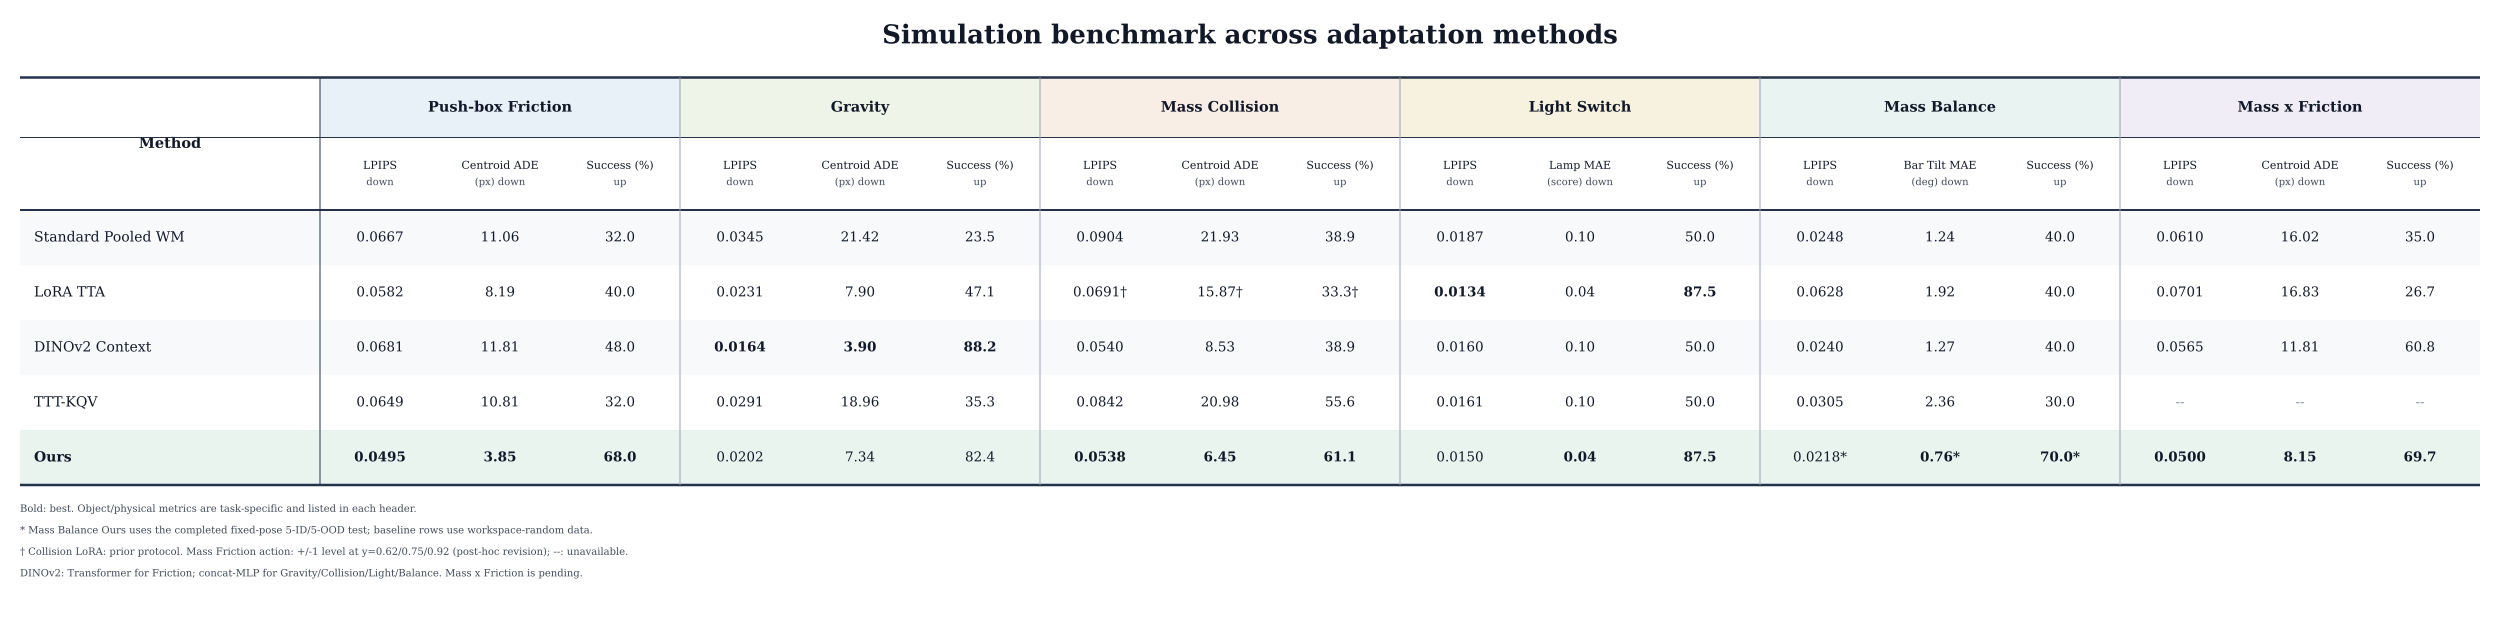
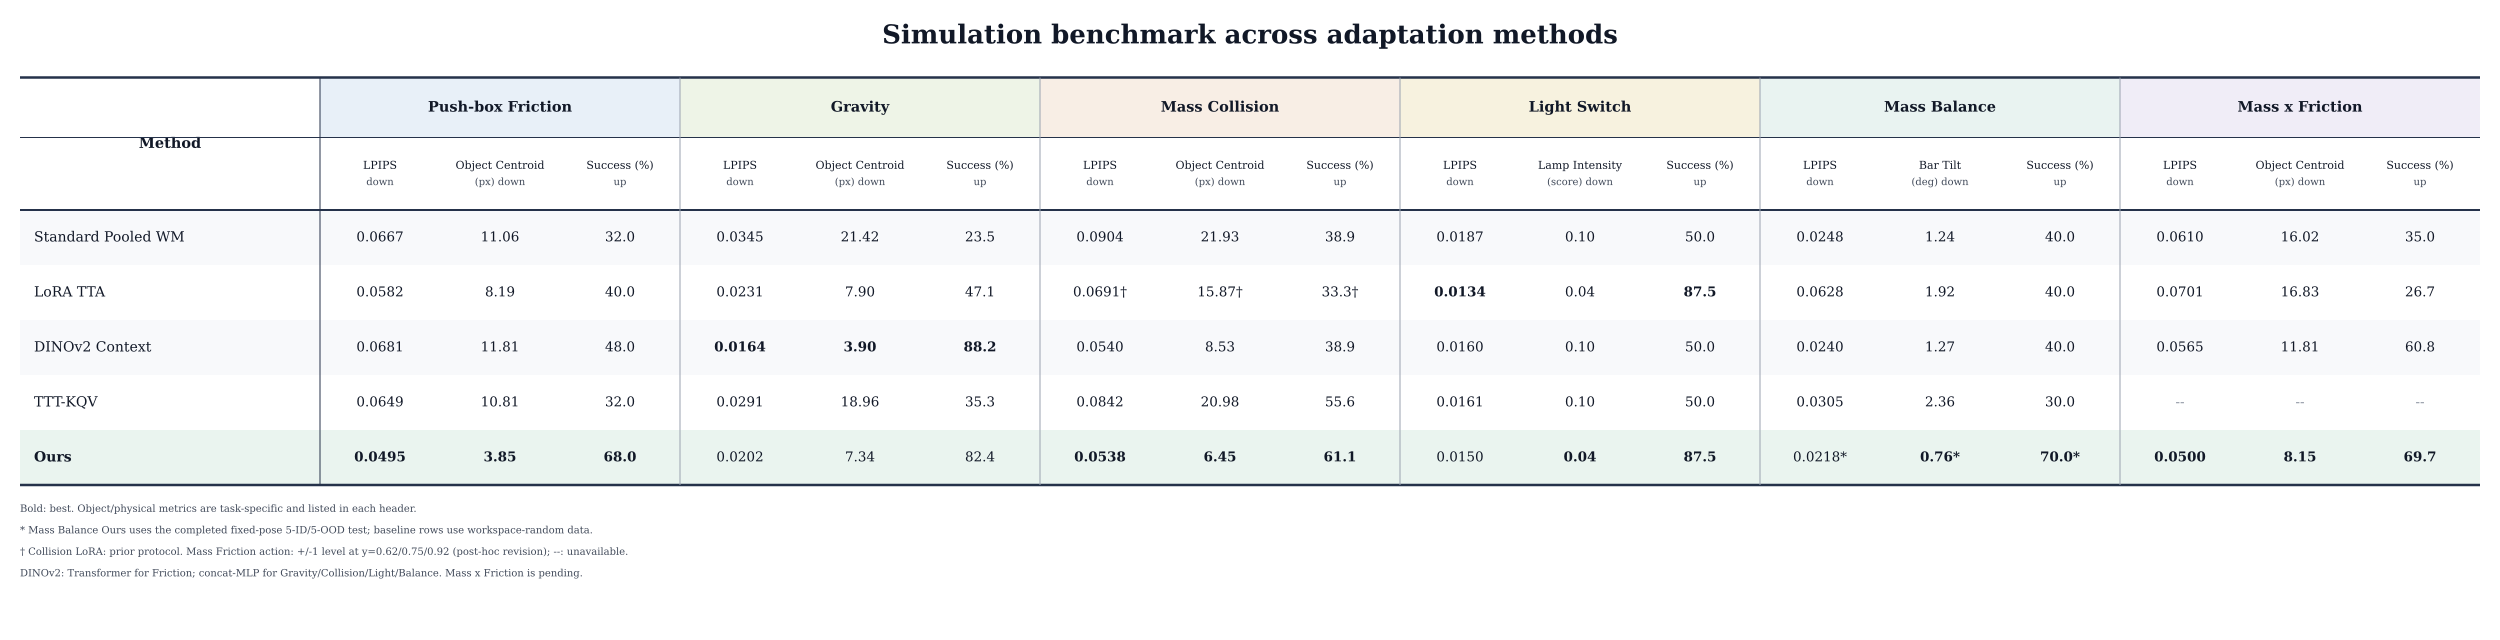
<svg xmlns="http://www.w3.org/2000/svg" width="5000" height="1280" viewBox="0 0 5000 1280">
  <rect width="100%" height="100%" fill="white" />
  <style>text{font-family:"DejaVu Serif",serif;fill:#111827}.bold{font-weight:700}.muted{fill:#8a919e}.note{fill:#3f4858}</style>
  <text x="2500.0" y="72.0" text-anchor="middle" dominant-baseline="middle" font-size="52" class="bold">Simulation benchmark across adaptation methods</text>
  <text x="340.0" y="287.5" text-anchor="middle" dominant-baseline="middle" font-size="29" class="bold">Method</text>
  <rect x="640.0" y="155" width="720.0" height="120" fill="#e8f0f8" />
  <text x="1000.0" y="215.0" text-anchor="middle" dominant-baseline="middle" font-size="29" class="bold">Push-box Friction</text>
  <text x="760.0" y="331.5" text-anchor="middle" dominant-baseline="middle" font-size="22" class="">LPIPS</text>
  <text x="760.0" y="364.5" text-anchor="middle" dominant-baseline="middle" font-size="20" class="note">down</text>
-   <text x="1000.0" y="331.5" text-anchor="middle" dominant-baseline="middle" font-size="22" class="">Centroid ADE</text>
+   <text x="1000.0" y="331.5" text-anchor="middle" dominant-baseline="middle" font-size="22" class="">Object Centroid</text>
  <text x="1000.0" y="364.5" text-anchor="middle" dominant-baseline="middle" font-size="20" class="note">(px) down</text>
  <text x="1240.0" y="331.5" text-anchor="middle" dominant-baseline="middle" font-size="22" class="">Success (%)</text>
  <text x="1240.0" y="364.5" text-anchor="middle" dominant-baseline="middle" font-size="20" class="note">up</text>
  <rect x="1360.0" y="155" width="720.0" height="120" fill="#eef4e7" />
  <text x="1720.0" y="215.0" text-anchor="middle" dominant-baseline="middle" font-size="29" class="bold">Gravity</text>
  <text x="1480.0" y="331.5" text-anchor="middle" dominant-baseline="middle" font-size="22" class="">LPIPS</text>
  <text x="1480.0" y="364.5" text-anchor="middle" dominant-baseline="middle" font-size="20" class="note">down</text>
-   <text x="1720.0" y="331.5" text-anchor="middle" dominant-baseline="middle" font-size="22" class="">Centroid ADE</text>
+   <text x="1720.0" y="331.5" text-anchor="middle" dominant-baseline="middle" font-size="22" class="">Object Centroid</text>
  <text x="1720.0" y="364.5" text-anchor="middle" dominant-baseline="middle" font-size="20" class="note">(px) down</text>
  <text x="1960.0" y="331.5" text-anchor="middle" dominant-baseline="middle" font-size="22" class="">Success (%)</text>
  <text x="1960.0" y="364.5" text-anchor="middle" dominant-baseline="middle" font-size="20" class="note">up</text>
  <rect x="2080.0" y="155" width="720.0" height="120" fill="#f8eee5" />
  <text x="2440.0" y="215.0" text-anchor="middle" dominant-baseline="middle" font-size="29" class="bold">Mass Collision</text>
  <text x="2200.0" y="331.5" text-anchor="middle" dominant-baseline="middle" font-size="22" class="">LPIPS</text>
  <text x="2200.0" y="364.5" text-anchor="middle" dominant-baseline="middle" font-size="20" class="note">down</text>
-   <text x="2440.0" y="331.5" text-anchor="middle" dominant-baseline="middle" font-size="22" class="">Centroid ADE</text>
+   <text x="2440.0" y="331.5" text-anchor="middle" dominant-baseline="middle" font-size="22" class="">Object Centroid</text>
  <text x="2440.0" y="364.5" text-anchor="middle" dominant-baseline="middle" font-size="20" class="note">(px) down</text>
  <text x="2680.0" y="331.5" text-anchor="middle" dominant-baseline="middle" font-size="22" class="">Success (%)</text>
  <text x="2680.0" y="364.5" text-anchor="middle" dominant-baseline="middle" font-size="20" class="note">up</text>
  <rect x="2800.0" y="155" width="720.0" height="120" fill="#f7f2df" />
  <text x="3160.0" y="215.0" text-anchor="middle" dominant-baseline="middle" font-size="29" class="bold">Light Switch</text>
  <text x="2920.0" y="331.5" text-anchor="middle" dominant-baseline="middle" font-size="22" class="">LPIPS</text>
  <text x="2920.0" y="364.5" text-anchor="middle" dominant-baseline="middle" font-size="20" class="note">down</text>
-   <text x="3160.0" y="331.5" text-anchor="middle" dominant-baseline="middle" font-size="22" class="">Lamp MAE</text>
+   <text x="3160.0" y="331.5" text-anchor="middle" dominant-baseline="middle" font-size="22" class="">Lamp Intensity</text>
  <text x="3160.0" y="364.5" text-anchor="middle" dominant-baseline="middle" font-size="20" class="note">(score) down</text>
  <text x="3400.0" y="331.5" text-anchor="middle" dominant-baseline="middle" font-size="22" class="">Success (%)</text>
  <text x="3400.0" y="364.5" text-anchor="middle" dominant-baseline="middle" font-size="20" class="note">up</text>
  <rect x="3520.0" y="155" width="720.0" height="120" fill="#e9f3f1" />
  <text x="3880.0" y="215.0" text-anchor="middle" dominant-baseline="middle" font-size="29" class="bold">Mass Balance</text>
  <text x="3640.0" y="331.5" text-anchor="middle" dominant-baseline="middle" font-size="22" class="">LPIPS</text>
  <text x="3640.0" y="364.5" text-anchor="middle" dominant-baseline="middle" font-size="20" class="note">down</text>
-   <text x="3880.0" y="331.5" text-anchor="middle" dominant-baseline="middle" font-size="22" class="">Bar Tilt MAE</text>
+   <text x="3880.0" y="331.5" text-anchor="middle" dominant-baseline="middle" font-size="22" class="">Bar Tilt</text>
  <text x="3880.0" y="364.5" text-anchor="middle" dominant-baseline="middle" font-size="20" class="note">(deg) down</text>
  <text x="4120.0" y="331.5" text-anchor="middle" dominant-baseline="middle" font-size="22" class="">Success (%)</text>
  <text x="4120.0" y="364.5" text-anchor="middle" dominant-baseline="middle" font-size="20" class="note">up</text>
  <rect x="4240.0" y="155" width="720.0" height="120" fill="#f0edf7" />
  <text x="4600.0" y="215.0" text-anchor="middle" dominant-baseline="middle" font-size="29" class="bold">Mass x Friction</text>
  <text x="4360.0" y="331.5" text-anchor="middle" dominant-baseline="middle" font-size="22" class="">LPIPS</text>
  <text x="4360.0" y="364.5" text-anchor="middle" dominant-baseline="middle" font-size="20" class="note">down</text>
-   <text x="4600.0" y="331.5" text-anchor="middle" dominant-baseline="middle" font-size="22" class="">Centroid ADE</text>
+   <text x="4600.0" y="331.5" text-anchor="middle" dominant-baseline="middle" font-size="22" class="">Object Centroid</text>
  <text x="4600.0" y="364.5" text-anchor="middle" dominant-baseline="middle" font-size="20" class="note">(px) down</text>
  <text x="4840.0" y="331.5" text-anchor="middle" dominant-baseline="middle" font-size="22" class="">Success (%)</text>
  <text x="4840.0" y="364.5" text-anchor="middle" dominant-baseline="middle" font-size="20" class="note">up</text>
  <rect x="40" y="420" width="4920" height="110" fill="#f8f9fb" />
  <text x="68.0" y="475.0" text-anchor="start" dominant-baseline="middle" font-size="28" class="">Standard Pooled WM</text>
  <text x="760.0" y="475.0" text-anchor="middle" dominant-baseline="middle" font-size="27" class="">0.0667</text>
  <text x="1000.0" y="475.0" text-anchor="middle" dominant-baseline="middle" font-size="27" class="">11.06</text>
  <text x="1240.0" y="475.0" text-anchor="middle" dominant-baseline="middle" font-size="27" class="">32.0</text>
  <text x="1480.0" y="475.0" text-anchor="middle" dominant-baseline="middle" font-size="27" class="">0.0345</text>
  <text x="1720.0" y="475.0" text-anchor="middle" dominant-baseline="middle" font-size="27" class="">21.42</text>
  <text x="1960.0" y="475.0" text-anchor="middle" dominant-baseline="middle" font-size="27" class="">23.5</text>
  <text x="2200.0" y="475.0" text-anchor="middle" dominant-baseline="middle" font-size="27" class="">0.0904</text>
  <text x="2440.0" y="475.0" text-anchor="middle" dominant-baseline="middle" font-size="27" class="">21.93</text>
  <text x="2680.0" y="475.0" text-anchor="middle" dominant-baseline="middle" font-size="27" class="">38.9</text>
  <text x="2920.0" y="475.0" text-anchor="middle" dominant-baseline="middle" font-size="27" class="">0.0187</text>
  <text x="3160.0" y="475.0" text-anchor="middle" dominant-baseline="middle" font-size="27" class="">0.10</text>
  <text x="3400.0" y="475.0" text-anchor="middle" dominant-baseline="middle" font-size="27" class="">50.0</text>
  <text x="3640.0" y="475.0" text-anchor="middle" dominant-baseline="middle" font-size="27" class="">0.0248</text>
  <text x="3880.0" y="475.0" text-anchor="middle" dominant-baseline="middle" font-size="27" class="">1.24</text>
  <text x="4120.0" y="475.0" text-anchor="middle" dominant-baseline="middle" font-size="27" class="">40.0</text>
  <text x="4360.0" y="475.0" text-anchor="middle" dominant-baseline="middle" font-size="27" class="">0.0610</text>
  <text x="4600.0" y="475.0" text-anchor="middle" dominant-baseline="middle" font-size="27" class="">16.02</text>
  <text x="4840.0" y="475.0" text-anchor="middle" dominant-baseline="middle" font-size="27" class="">35.0</text>
  <rect x="40" y="530" width="4920" height="110" fill="white" />
  <text x="68.0" y="585.0" text-anchor="start" dominant-baseline="middle" font-size="28" class="">LoRA TTA</text>
  <text x="760.0" y="585.0" text-anchor="middle" dominant-baseline="middle" font-size="27" class="">0.0582</text>
  <text x="1000.0" y="585.0" text-anchor="middle" dominant-baseline="middle" font-size="27" class="">8.19</text>
  <text x="1240.0" y="585.0" text-anchor="middle" dominant-baseline="middle" font-size="27" class="">40.0</text>
  <text x="1480.0" y="585.0" text-anchor="middle" dominant-baseline="middle" font-size="27" class="">0.0231</text>
  <text x="1720.0" y="585.0" text-anchor="middle" dominant-baseline="middle" font-size="27" class="">7.90</text>
  <text x="1960.0" y="585.0" text-anchor="middle" dominant-baseline="middle" font-size="27" class="">47.1</text>
  <text x="2200.0" y="585.0" text-anchor="middle" dominant-baseline="middle" font-size="27" class="">0.0691†</text>
  <text x="2440.0" y="585.0" text-anchor="middle" dominant-baseline="middle" font-size="27" class="">15.87†</text>
  <text x="2680.0" y="585.0" text-anchor="middle" dominant-baseline="middle" font-size="27" class="">33.3†</text>
  <text x="2920.0" y="585.0" text-anchor="middle" dominant-baseline="middle" font-size="27" class="bold">0.0134</text>
  <text x="3160.0" y="585.0" text-anchor="middle" dominant-baseline="middle" font-size="27" class="">0.04</text>
  <text x="3400.0" y="585.0" text-anchor="middle" dominant-baseline="middle" font-size="27" class="bold">87.5</text>
  <text x="3640.0" y="585.0" text-anchor="middle" dominant-baseline="middle" font-size="27" class="">0.0628</text>
  <text x="3880.0" y="585.0" text-anchor="middle" dominant-baseline="middle" font-size="27" class="">1.92</text>
  <text x="4120.0" y="585.0" text-anchor="middle" dominant-baseline="middle" font-size="27" class="">40.0</text>
  <text x="4360.0" y="585.0" text-anchor="middle" dominant-baseline="middle" font-size="27" class="">0.0701</text>
  <text x="4600.0" y="585.0" text-anchor="middle" dominant-baseline="middle" font-size="27" class="">16.83</text>
  <text x="4840.0" y="585.0" text-anchor="middle" dominant-baseline="middle" font-size="27" class="">26.7</text>
  <rect x="40" y="640" width="4920" height="110" fill="#f8f9fb" />
  <text x="68.0" y="695.0" text-anchor="start" dominant-baseline="middle" font-size="28" class="">DINOv2 Context</text>
  <text x="760.0" y="695.0" text-anchor="middle" dominant-baseline="middle" font-size="27" class="">0.0681</text>
  <text x="1000.0" y="695.0" text-anchor="middle" dominant-baseline="middle" font-size="27" class="">11.81</text>
  <text x="1240.0" y="695.0" text-anchor="middle" dominant-baseline="middle" font-size="27" class="">48.0</text>
  <text x="1480.0" y="695.0" text-anchor="middle" dominant-baseline="middle" font-size="27" class="bold">0.0164</text>
  <text x="1720.0" y="695.0" text-anchor="middle" dominant-baseline="middle" font-size="27" class="bold">3.90</text>
  <text x="1960.0" y="695.0" text-anchor="middle" dominant-baseline="middle" font-size="27" class="bold">88.2</text>
  <text x="2200.0" y="695.0" text-anchor="middle" dominant-baseline="middle" font-size="27" class="">0.0540</text>
  <text x="2440.0" y="695.0" text-anchor="middle" dominant-baseline="middle" font-size="27" class="">8.53</text>
  <text x="2680.0" y="695.0" text-anchor="middle" dominant-baseline="middle" font-size="27" class="">38.9</text>
  <text x="2920.0" y="695.0" text-anchor="middle" dominant-baseline="middle" font-size="27" class="">0.0160</text>
  <text x="3160.0" y="695.0" text-anchor="middle" dominant-baseline="middle" font-size="27" class="">0.10</text>
  <text x="3400.0" y="695.0" text-anchor="middle" dominant-baseline="middle" font-size="27" class="">50.0</text>
  <text x="3640.0" y="695.0" text-anchor="middle" dominant-baseline="middle" font-size="27" class="">0.0240</text>
  <text x="3880.0" y="695.0" text-anchor="middle" dominant-baseline="middle" font-size="27" class="">1.27</text>
  <text x="4120.0" y="695.0" text-anchor="middle" dominant-baseline="middle" font-size="27" class="">40.0</text>
  <text x="4360.0" y="695.0" text-anchor="middle" dominant-baseline="middle" font-size="27" class="">0.0565</text>
  <text x="4600.0" y="695.0" text-anchor="middle" dominant-baseline="middle" font-size="27" class="">11.81</text>
  <text x="4840.0" y="695.0" text-anchor="middle" dominant-baseline="middle" font-size="27" class="">60.8</text>
  <rect x="40" y="750" width="4920" height="110" fill="white" />
  <text x="68.0" y="805.0" text-anchor="start" dominant-baseline="middle" font-size="28" class="">TTT-KQV</text>
  <text x="760.0" y="805.0" text-anchor="middle" dominant-baseline="middle" font-size="27" class="">0.0649</text>
  <text x="1000.0" y="805.0" text-anchor="middle" dominant-baseline="middle" font-size="27" class="">10.81</text>
  <text x="1240.0" y="805.0" text-anchor="middle" dominant-baseline="middle" font-size="27" class="">32.0</text>
  <text x="1480.0" y="805.0" text-anchor="middle" dominant-baseline="middle" font-size="27" class="">0.0291</text>
  <text x="1720.0" y="805.0" text-anchor="middle" dominant-baseline="middle" font-size="27" class="">18.96</text>
  <text x="1960.0" y="805.0" text-anchor="middle" dominant-baseline="middle" font-size="27" class="">35.3</text>
  <text x="2200.0" y="805.0" text-anchor="middle" dominant-baseline="middle" font-size="27" class="">0.0842</text>
  <text x="2440.0" y="805.0" text-anchor="middle" dominant-baseline="middle" font-size="27" class="">20.98</text>
  <text x="2680.0" y="805.0" text-anchor="middle" dominant-baseline="middle" font-size="27" class="">55.6</text>
  <text x="2920.0" y="805.0" text-anchor="middle" dominant-baseline="middle" font-size="27" class="">0.0161</text>
  <text x="3160.0" y="805.0" text-anchor="middle" dominant-baseline="middle" font-size="27" class="">0.10</text>
  <text x="3400.0" y="805.0" text-anchor="middle" dominant-baseline="middle" font-size="27" class="">50.0</text>
  <text x="3640.0" y="805.0" text-anchor="middle" dominant-baseline="middle" font-size="27" class="">0.0305</text>
  <text x="3880.0" y="805.0" text-anchor="middle" dominant-baseline="middle" font-size="27" class="">2.36</text>
  <text x="4120.0" y="805.0" text-anchor="middle" dominant-baseline="middle" font-size="27" class="">30.0</text>
  <text x="4360.0" y="805.0" text-anchor="middle" dominant-baseline="middle" font-size="27" class="muted">--</text>
  <text x="4600.0" y="805.0" text-anchor="middle" dominant-baseline="middle" font-size="27" class="muted">--</text>
  <text x="4840.0" y="805.0" text-anchor="middle" dominant-baseline="middle" font-size="27" class="muted">--</text>
  <rect x="40" y="860" width="4920" height="110" fill="#eaf4ef" />
  <text x="68.0" y="915.0" text-anchor="start" dominant-baseline="middle" font-size="28" class="bold">Ours</text>
  <text x="760.0" y="915.0" text-anchor="middle" dominant-baseline="middle" font-size="27" class="bold">0.0495</text>
  <text x="1000.0" y="915.0" text-anchor="middle" dominant-baseline="middle" font-size="27" class="bold">3.85</text>
  <text x="1240.0" y="915.0" text-anchor="middle" dominant-baseline="middle" font-size="27" class="bold">68.0</text>
  <text x="1480.0" y="915.0" text-anchor="middle" dominant-baseline="middle" font-size="27" class="">0.0202</text>
  <text x="1720.0" y="915.0" text-anchor="middle" dominant-baseline="middle" font-size="27" class="">7.34</text>
  <text x="1960.0" y="915.0" text-anchor="middle" dominant-baseline="middle" font-size="27" class="">82.4</text>
  <text x="2200.0" y="915.0" text-anchor="middle" dominant-baseline="middle" font-size="27" class="bold">0.0538</text>
  <text x="2440.0" y="915.0" text-anchor="middle" dominant-baseline="middle" font-size="27" class="bold">6.45</text>
  <text x="2680.0" y="915.0" text-anchor="middle" dominant-baseline="middle" font-size="27" class="bold">61.1</text>
  <text x="2920.0" y="915.0" text-anchor="middle" dominant-baseline="middle" font-size="27" class="">0.0150</text>
  <text x="3160.0" y="915.0" text-anchor="middle" dominant-baseline="middle" font-size="27" class="bold">0.04</text>
  <text x="3400.0" y="915.0" text-anchor="middle" dominant-baseline="middle" font-size="27" class="bold">87.5</text>
  <text x="3640.0" y="915.0" text-anchor="middle" dominant-baseline="middle" font-size="27" class="">0.0218*</text>
  <text x="3880.0" y="915.0" text-anchor="middle" dominant-baseline="middle" font-size="27" class="bold">0.76*</text>
  <text x="4120.0" y="915.0" text-anchor="middle" dominant-baseline="middle" font-size="27" class="bold">70.0*</text>
  <text x="4360.0" y="915.0" text-anchor="middle" dominant-baseline="middle" font-size="27" class="bold">0.0500</text>
  <text x="4600.0" y="915.0" text-anchor="middle" dominant-baseline="middle" font-size="27" class="bold">8.15</text>
  <text x="4840.0" y="915.0" text-anchor="middle" dominant-baseline="middle" font-size="27" class="bold">69.7</text>
  <line x1="40" y1="155" x2="4960" y2="155" stroke="#25324a" stroke-width="5" />
  <line x1="40" y1="275" x2="4960" y2="275" stroke="#25324a" stroke-width="2" />
  <line x1="40" y1="420" x2="4960" y2="420" stroke="#25324a" stroke-width="4" />
  <line x1="40" y1="970" x2="4960" y2="970" stroke="#25324a" stroke-width="5" />
  <line x1="640" y1="155" x2="640" y2="970" stroke="#25324a" stroke-width="2" />
  <line x1="1360.0" y1="155" x2="1360.0" y2="970" stroke="#9aa2af" stroke-width="2" />
  <line x1="2080.0" y1="155" x2="2080.0" y2="970" stroke="#9aa2af" stroke-width="2" />
  <line x1="2800.0" y1="155" x2="2800.0" y2="970" stroke="#9aa2af" stroke-width="2" />
  <line x1="3520.0" y1="155" x2="3520.0" y2="970" stroke="#9aa2af" stroke-width="2" />
  <line x1="4240.0" y1="155" x2="4240.0" y2="970" stroke="#9aa2af" stroke-width="2" />
  <text x="40.0" y="1018.0" text-anchor="start" dominant-baseline="middle" font-size="20" class="note">Bold: best. Object/physical metrics are task-specific and listed in each header.</text>
  <text x="40.0" y="1061.0" text-anchor="start" dominant-baseline="middle" font-size="20" class="note">* Mass Balance Ours uses the completed fixed-pose 5-ID/5-OOD test; baseline rows use workspace-random data.</text>
  <text x="40.0" y="1104.0" text-anchor="start" dominant-baseline="middle" font-size="20" class="note">† Collision LoRA: prior protocol. Mass Friction action: +/-1 level at y=0.62/0.75/0.92 (post-hoc revision); --: unavailable.</text>
  <text x="40.0" y="1147.0" text-anchor="start" dominant-baseline="middle" font-size="20" class="note">DINOv2: Transformer for Friction; concat-MLP for Gravity/Collision/Light/Balance. Mass x Friction is pending.</text>
</svg>
